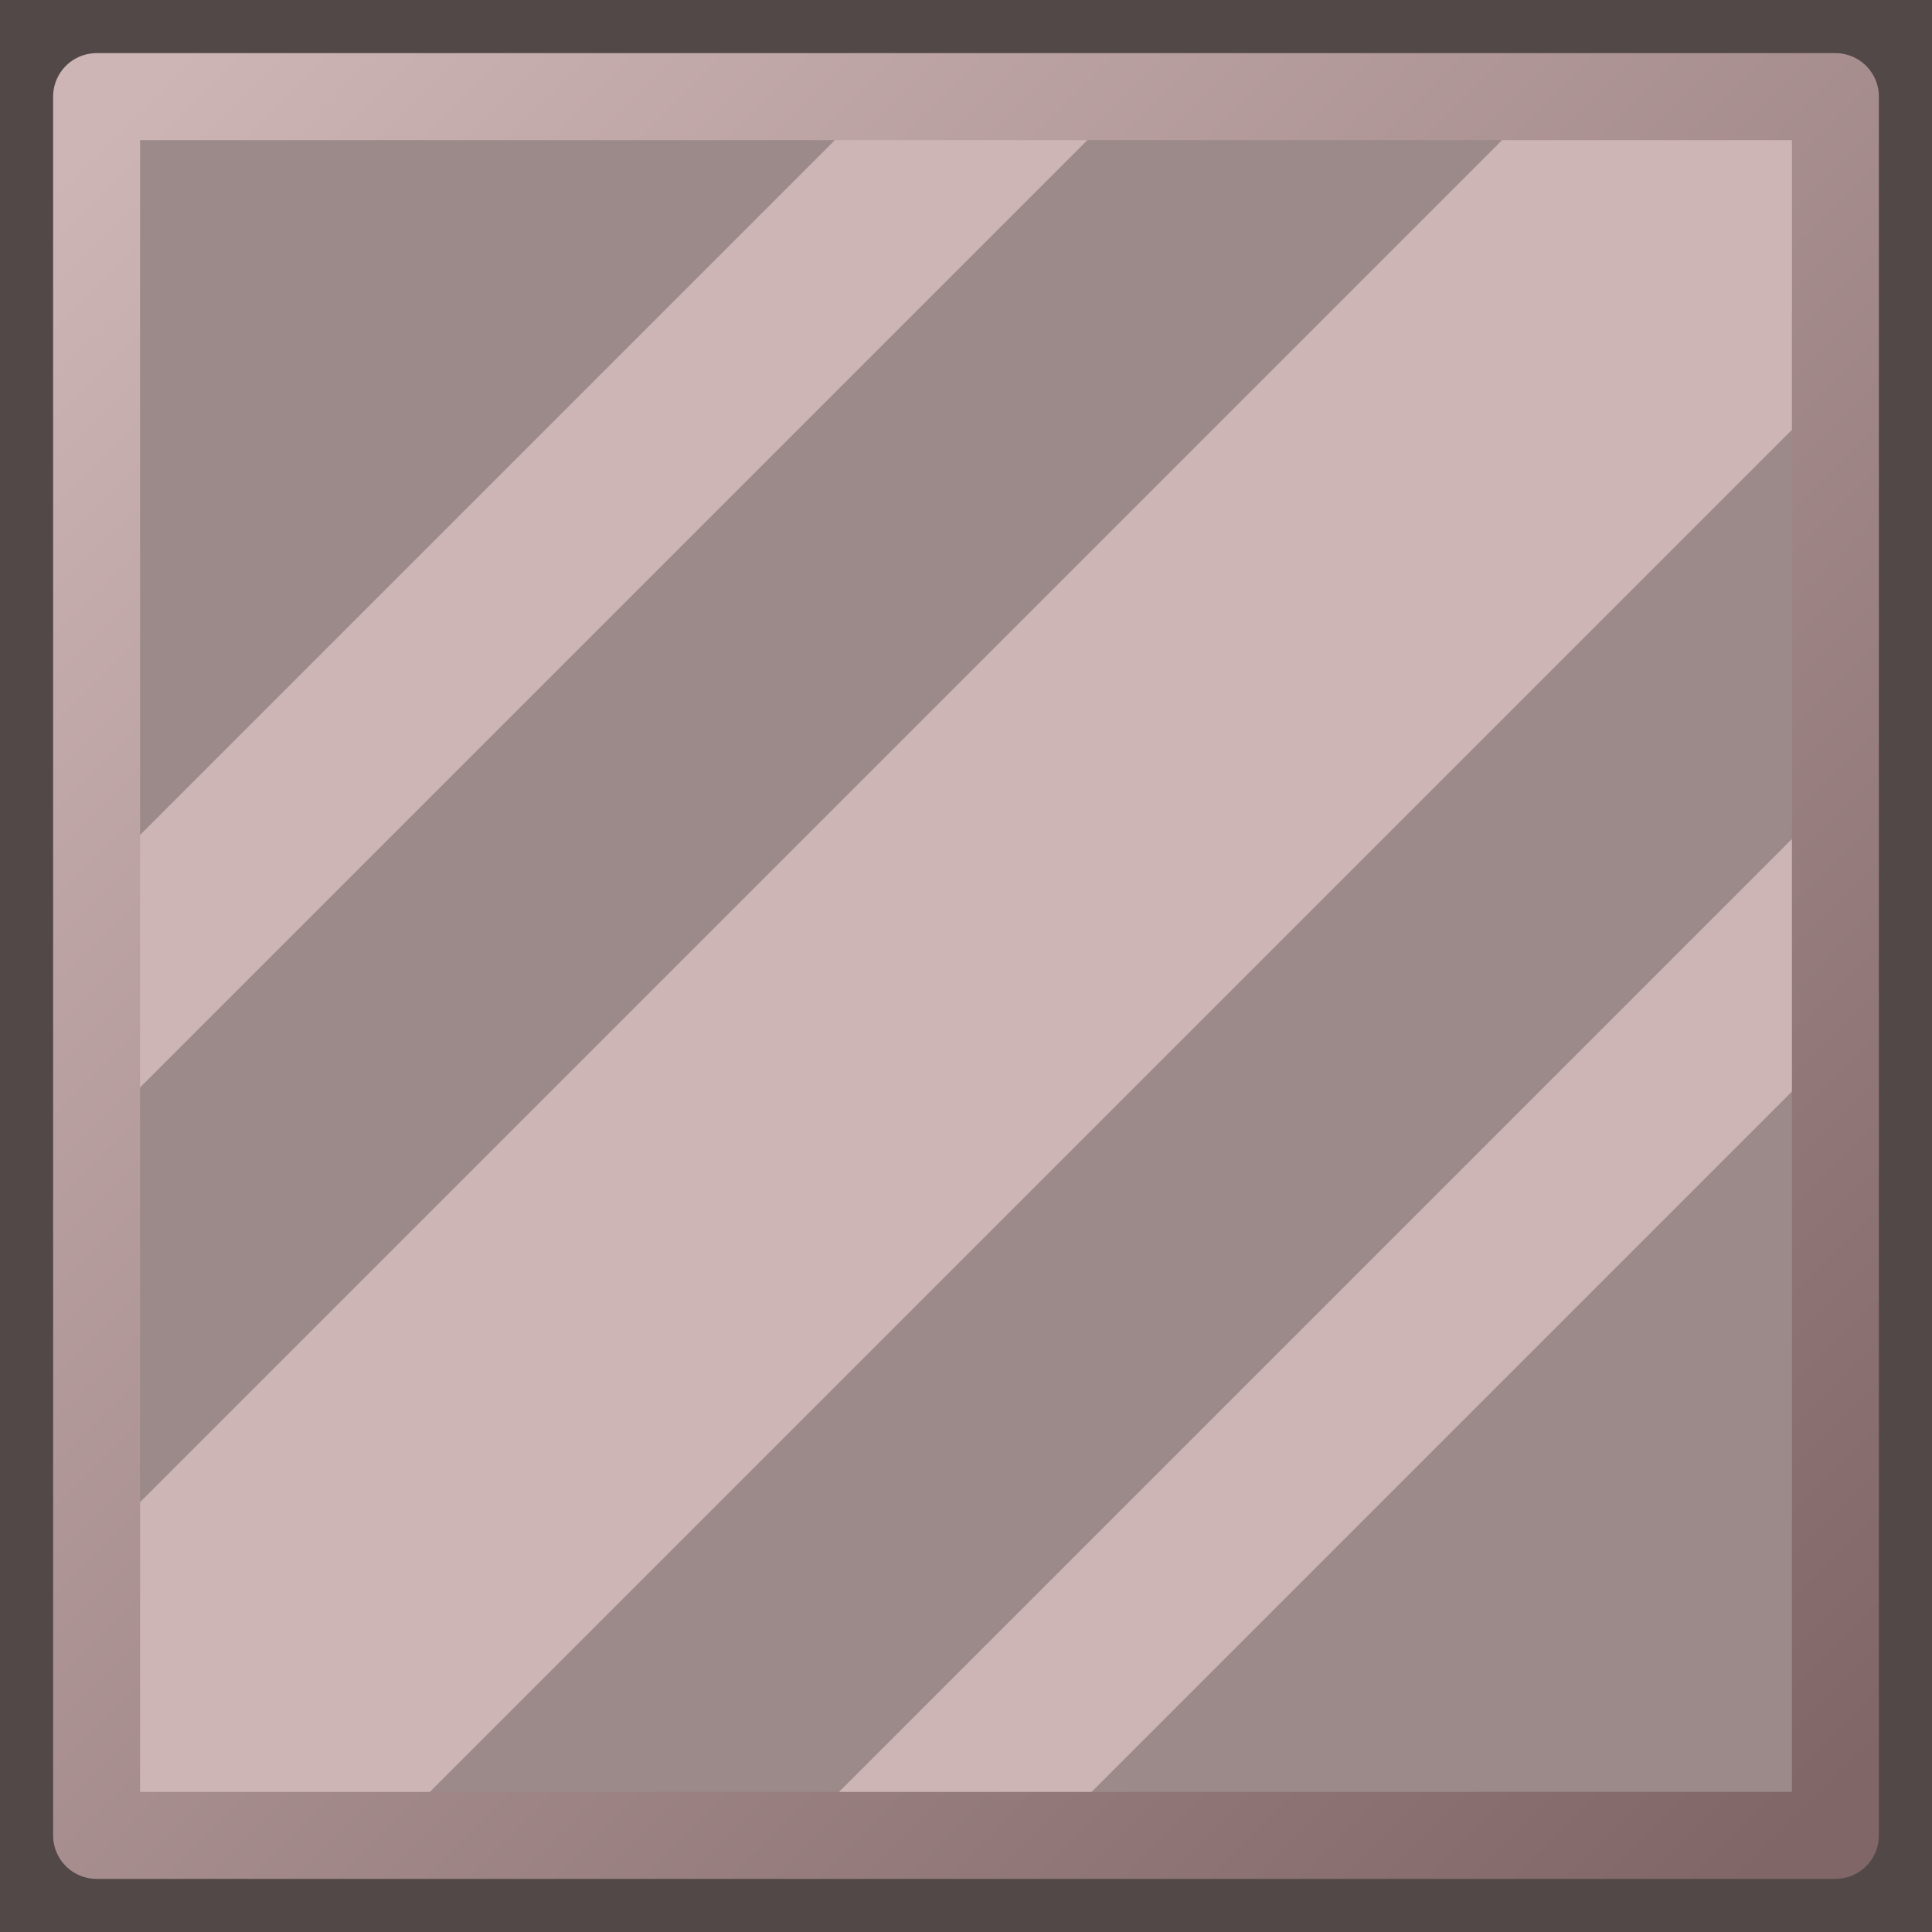
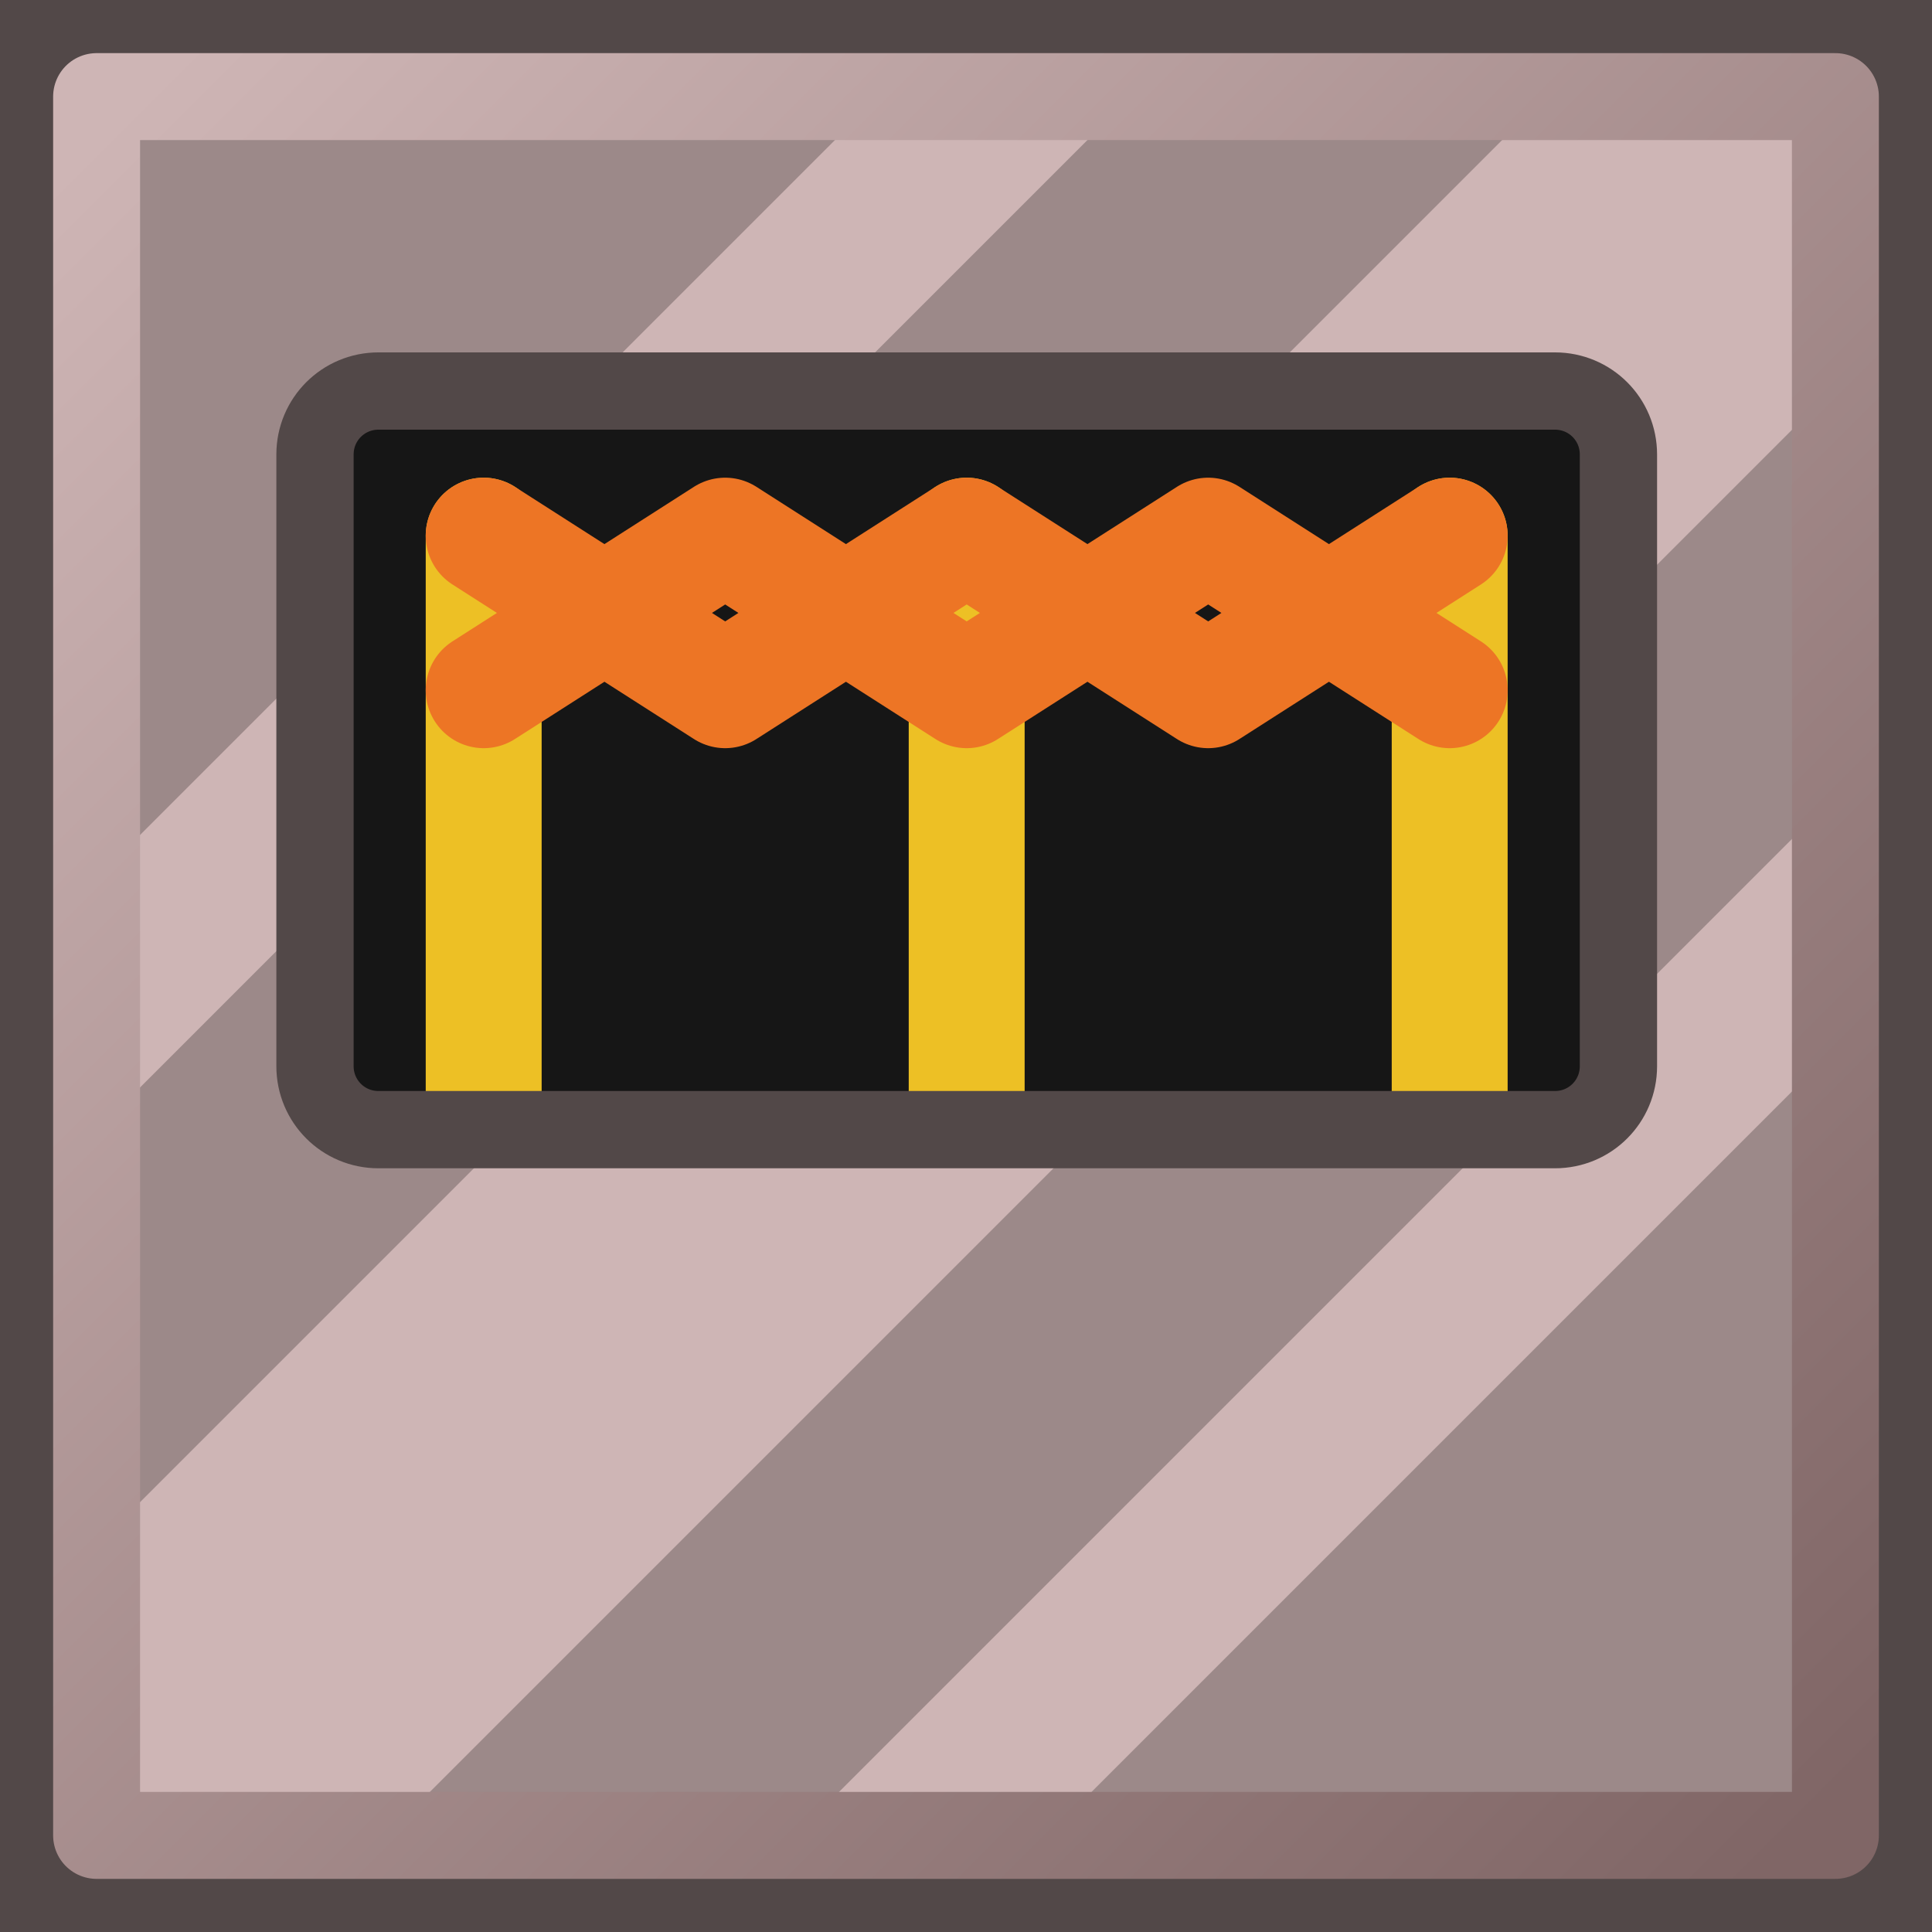
<svg xmlns="http://www.w3.org/2000/svg" xmlns:xlink="http://www.w3.org/1999/xlink" width="200" height="200" viewBox="0 0 200 200" version="1.1" id="svg1">
  <defs id="defs1">
    <linearGradient id="linearGradient8">
      <stop style="stop-color:#806666;stop-opacity:1;" offset="0" id="stop8" />
      <stop style="stop-color:#ceb5b5;stop-opacity:1;" offset="1" id="stop9" />
    </linearGradient>
    <linearGradient xlink:href="#linearGradient8" id="linearGradient9" x1="188" y1="188" x2="12" y2="12" gradientUnits="userSpaceOnUse" />
+     <clipPath clipPathUnits="userSpaceOnUse" id="clipPath12">
+       <path id="path13" style="display:none;fill:#cdcdcd;fill-opacity:1;fill-rule:evenodd;stroke:#616161;stroke-width:8;stroke-linecap:round;stroke-linejoin:round;stroke-opacity:1;paint-order:fill markers stroke" d="M 39.177,40.479 H 160.971 c 3.639,0 6.569,2.93 6.569,6.569 v 63.324 c 0,3.639 -2.93,6.569 -6.569,6.569 H 39.177 c -3.639,0 -6.569,-2.93 -6.569,-6.569 V 47.048 c 0,-3.639 2.93,-6.569 6.569,-6.569 z" />
+       <path id="lpe_path-effect13" style="fill:#cdcdcd;fill-opacity:1;fill-rule:evenodd;stroke:#616161;stroke-width:8;stroke-linecap:round;stroke-linejoin:round;stroke-opacity:1;paint-order:fill markers stroke" class="powerclip" d="M -5,-5 H 205 V 205 H -5 Z m 44.177,45.479 c -3.639,0 -6.569,2.93 -6.569,6.569 v 63.324 c 0,3.639 2.93,6.569 6.569,6.569 H 160.971 c 3.639,0 6.569,-2.93 6.569,-6.569 V 47.048 c 0,-3.639 -2.93,-6.569 -6.569,-6.569 z" />
+     </clipPath>
  </defs>
  <g id="layer1">
-     <path style="baseline-shift:baseline;display:inline;overflow:visible;opacity:1;vector-effect:none;fill:#9c8989;stroke-linecap:round;paint-order:fill markers stroke;enable-background:accumulate;stop-color:#000000;stop-opacity:1;fill-opacity:1" d="M 0,0 V 200 H 200 V 0 Z" id="rect4" />
-     <path style="baseline-shift:baseline;display:inline;overflow:visible;opacity:1;vector-effect:none;fill:#ceb5b5;fill-opacity:1;paint-order:fill markers stroke;enable-background:accumulate;stop-color:#000000;stop-opacity:1" d="M 99.07,199.426 200,98.496 V 72.356 L 72.93,199.426 Z" id="path9" />
-     <path style="baseline-shift:baseline;display:inline;overflow:visible;opacity:1;vector-effect:none;fill:#ceb5b5;fill-opacity:1;paint-order:fill markers stroke;enable-background:accumulate;stop-color:#000000;stop-opacity:1" d="M 100.93,0 0,100.93 v 26.141 L 127.07,0 Z" id="path1" />
-     <path style="baseline-shift:baseline;display:inline;overflow:visible;opacity:1;vector-effect:none;fill:#ceb5b5;fill-opacity:1;paint-order:fill markers stroke;enable-background:accumulate;stop-color:#000000;stop-opacity:1" d="M 170,0 0,170 v 30 H 30 L 200,30 V 0 Z" id="path2" />
-     <path style="baseline-shift:baseline;display:inline;overflow:visible;opacity:1;vector-effect:none;fill:#524848;stroke-linecap:round;paint-order:fill markers stroke;enable-background:accumulate;stop-color:#000000;stop-opacity:1;fill-opacity:1" d="M 0,0 V 200 H 200 V 0 Z M 10,10 H 190 V 190 H 10 Z" id="path8" />
-     <path style="baseline-shift:baseline;display:inline;overflow:visible;opacity:1;fill:none;stroke:url(#linearGradient9);stroke-width:9;stroke-linecap:round;stroke-linejoin:round;stroke-dasharray:none;stroke-opacity:1;paint-order:fill markers stroke;enable-background:accumulate;stop-color:#000000;stop-opacity:1" d="M 10,10 V 190 H 190 V 10 Z" id="path5" />
+     <path style="fill:#161616;fill-rule:evenodd;stroke:none;stroke-width:12;stroke-linecap:round;stroke-dasharray:none;stroke-opacity:1;paint-order:fill markers stroke;fill-opacity:1" d="M 0,0 H 200 V 200 H 0 Z" id="path7" />
+     <path style="fill:none;fill-rule:evenodd;stroke:#edc025;stroke-width:12;stroke-linecap:round;stroke-dasharray:none;stroke-opacity:1;paint-order:fill markers stroke" d="M 50.071,55.45 V 143.13" id="path3" />
+     <path style="fill:none;fill-rule:evenodd;stroke:#edc025;stroke-width:12;stroke-linecap:round;stroke-dasharray:none;stroke-opacity:1;paint-order:fill markers stroke" d="M 100.071,55.45 V 143.13" id="path4" />
+     <path style="fill:none;fill-rule:evenodd;stroke:#edc025;stroke-width:12;stroke-linecap:round;stroke-dasharray:none;stroke-opacity:1;paint-order:fill markers stroke" d="M 150.071,55.45 V 143.13" id="path6" />
+     <g id="g11" style="stroke-width:12;stroke-dasharray:none">
+       <path style="fill:none;fill-opacity:1;fill-rule:evenodd;stroke:#ed7525;stroke-width:12;stroke-linecap:round;stroke-dasharray:none;stroke-opacity:1;paint-order:fill markers stroke;stroke-linejoin:round" d="m 50.071,55.45 25,16 25,-16 25,16 25,-16" id="path10" />
+       <path style="fill:none;fill-opacity:1;fill-rule:evenodd;stroke:#ed7525;stroke-width:12;stroke-linecap:round;stroke-dasharray:none;stroke-opacity:1;paint-order:fill markers stroke;stroke-linejoin:round" d="m 50.071,71.45 25,-16 25,16 25,-16 25,16" id="path11" />
+     </g>
+     <g id="g1" style="display:inline" clip-path="url(#clipPath12)">
+       <path style="baseline-shift:baseline;display:inline;overflow:visible;opacity:1;vector-effect:none;fill:#9c8989;fill-opacity:1;stroke-linecap:round;paint-order:fill markers stroke;enable-background:accumulate;stop-color:#000000;stop-opacity:1" d="M 0,0 V 200 H 200 V 0 Z" id="rect4" />
+       <path style="baseline-shift:baseline;display:inline;overflow:visible;opacity:1;vector-effect:none;fill:#ceb5b5;fill-opacity:1;paint-order:fill markers stroke;enable-background:accumulate;stop-color:#000000;stop-opacity:1" d="M 99.07,199.426 200,98.496 V 72.356 L 72.93,199.426 Z" id="path9" />
+       <path style="baseline-shift:baseline;display:inline;overflow:visible;opacity:1;vector-effect:none;fill:#ceb5b5;fill-opacity:1;paint-order:fill markers stroke;enable-background:accumulate;stop-color:#000000;stop-opacity:1" d="M 100.93,0 0,100.93 v 26.141 L 127.07,0 Z" id="path1" />
+       <path style="baseline-shift:baseline;display:inline;overflow:visible;opacity:1;vector-effect:none;fill:#ceb5b5;fill-opacity:1;paint-order:fill markers stroke;enable-background:accumulate;stop-color:#000000;stop-opacity:1" d="M 170,0 0,170 v 30 H 30 L 200,30 V 0 Z" id="path2" />
+       <path style="baseline-shift:baseline;display:inline;overflow:visible;opacity:1;vector-effect:none;fill:#524848;fill-opacity:1;stroke-linecap:round;paint-order:fill markers stroke;enable-background:accumulate;stop-color:#000000;stop-opacity:1" d="M 0,0 V 200 H 200 V 0 Z M 10,10 H 190 V 190 H 10 Z" id="path8" />
+       <path style="baseline-shift:baseline;display:inline;overflow:visible;opacity:1;fill:none;stroke:url(#linearGradient9);stroke-width:9;stroke-linecap:round;stroke-linejoin:round;stroke-dasharray:none;stroke-opacity:1;paint-order:fill markers stroke;enable-background:accumulate;stop-color:#000000;stop-opacity:1" d="M 10,10 V 190 H 190 V 10 Z" id="path5" />
+     </g>
+     <path id="path12" style="display:inline;fill:none;fill-opacity:1;fill-rule:evenodd;stroke:#524848;stroke-width:8;stroke-linecap:round;stroke-linejoin:round;stroke-opacity:1;paint-order:fill markers stroke" d="M 39.177,40.479 H 160.971 c 3.639,0 6.569,2.93 6.569,6.569 v 63.324 c 0,3.639 -2.93,6.569 -6.569,6.569 H 39.177 c -3.639,0 -6.569,-2.93 -6.569,-6.569 V 47.048 c 0,-3.639 2.93,-6.569 6.569,-6.569 z" />
  </g>
</svg>
